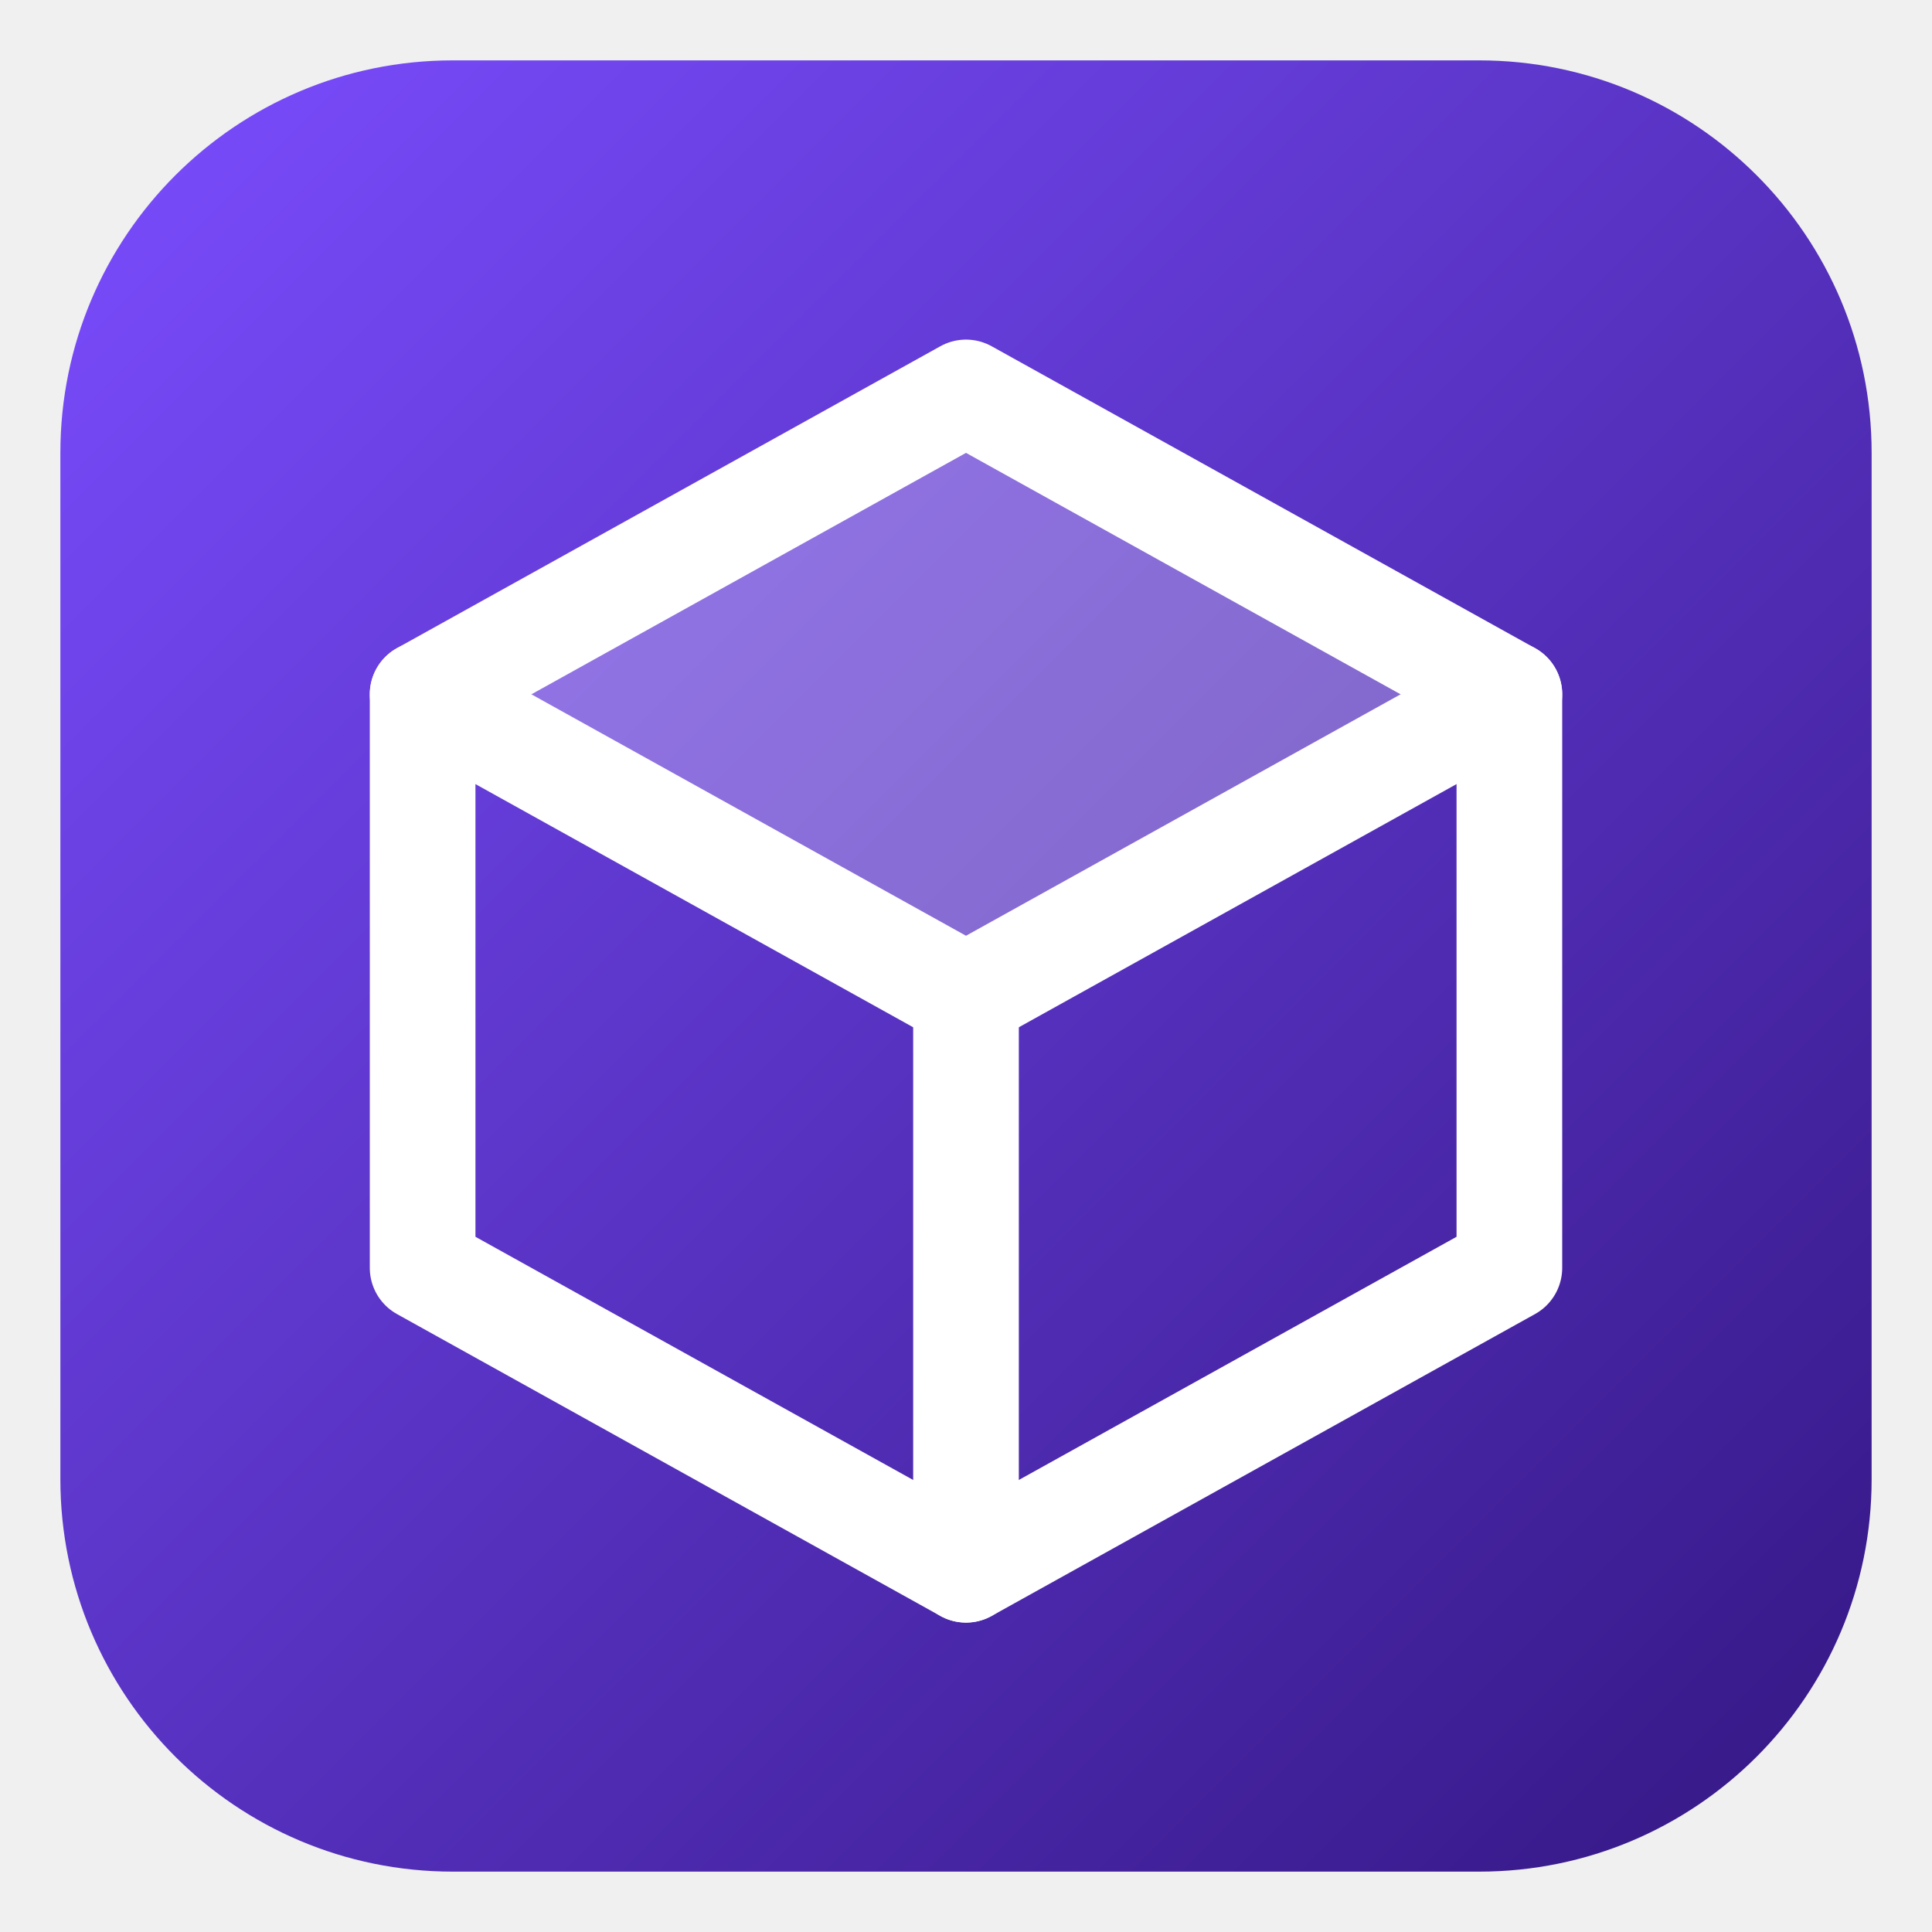
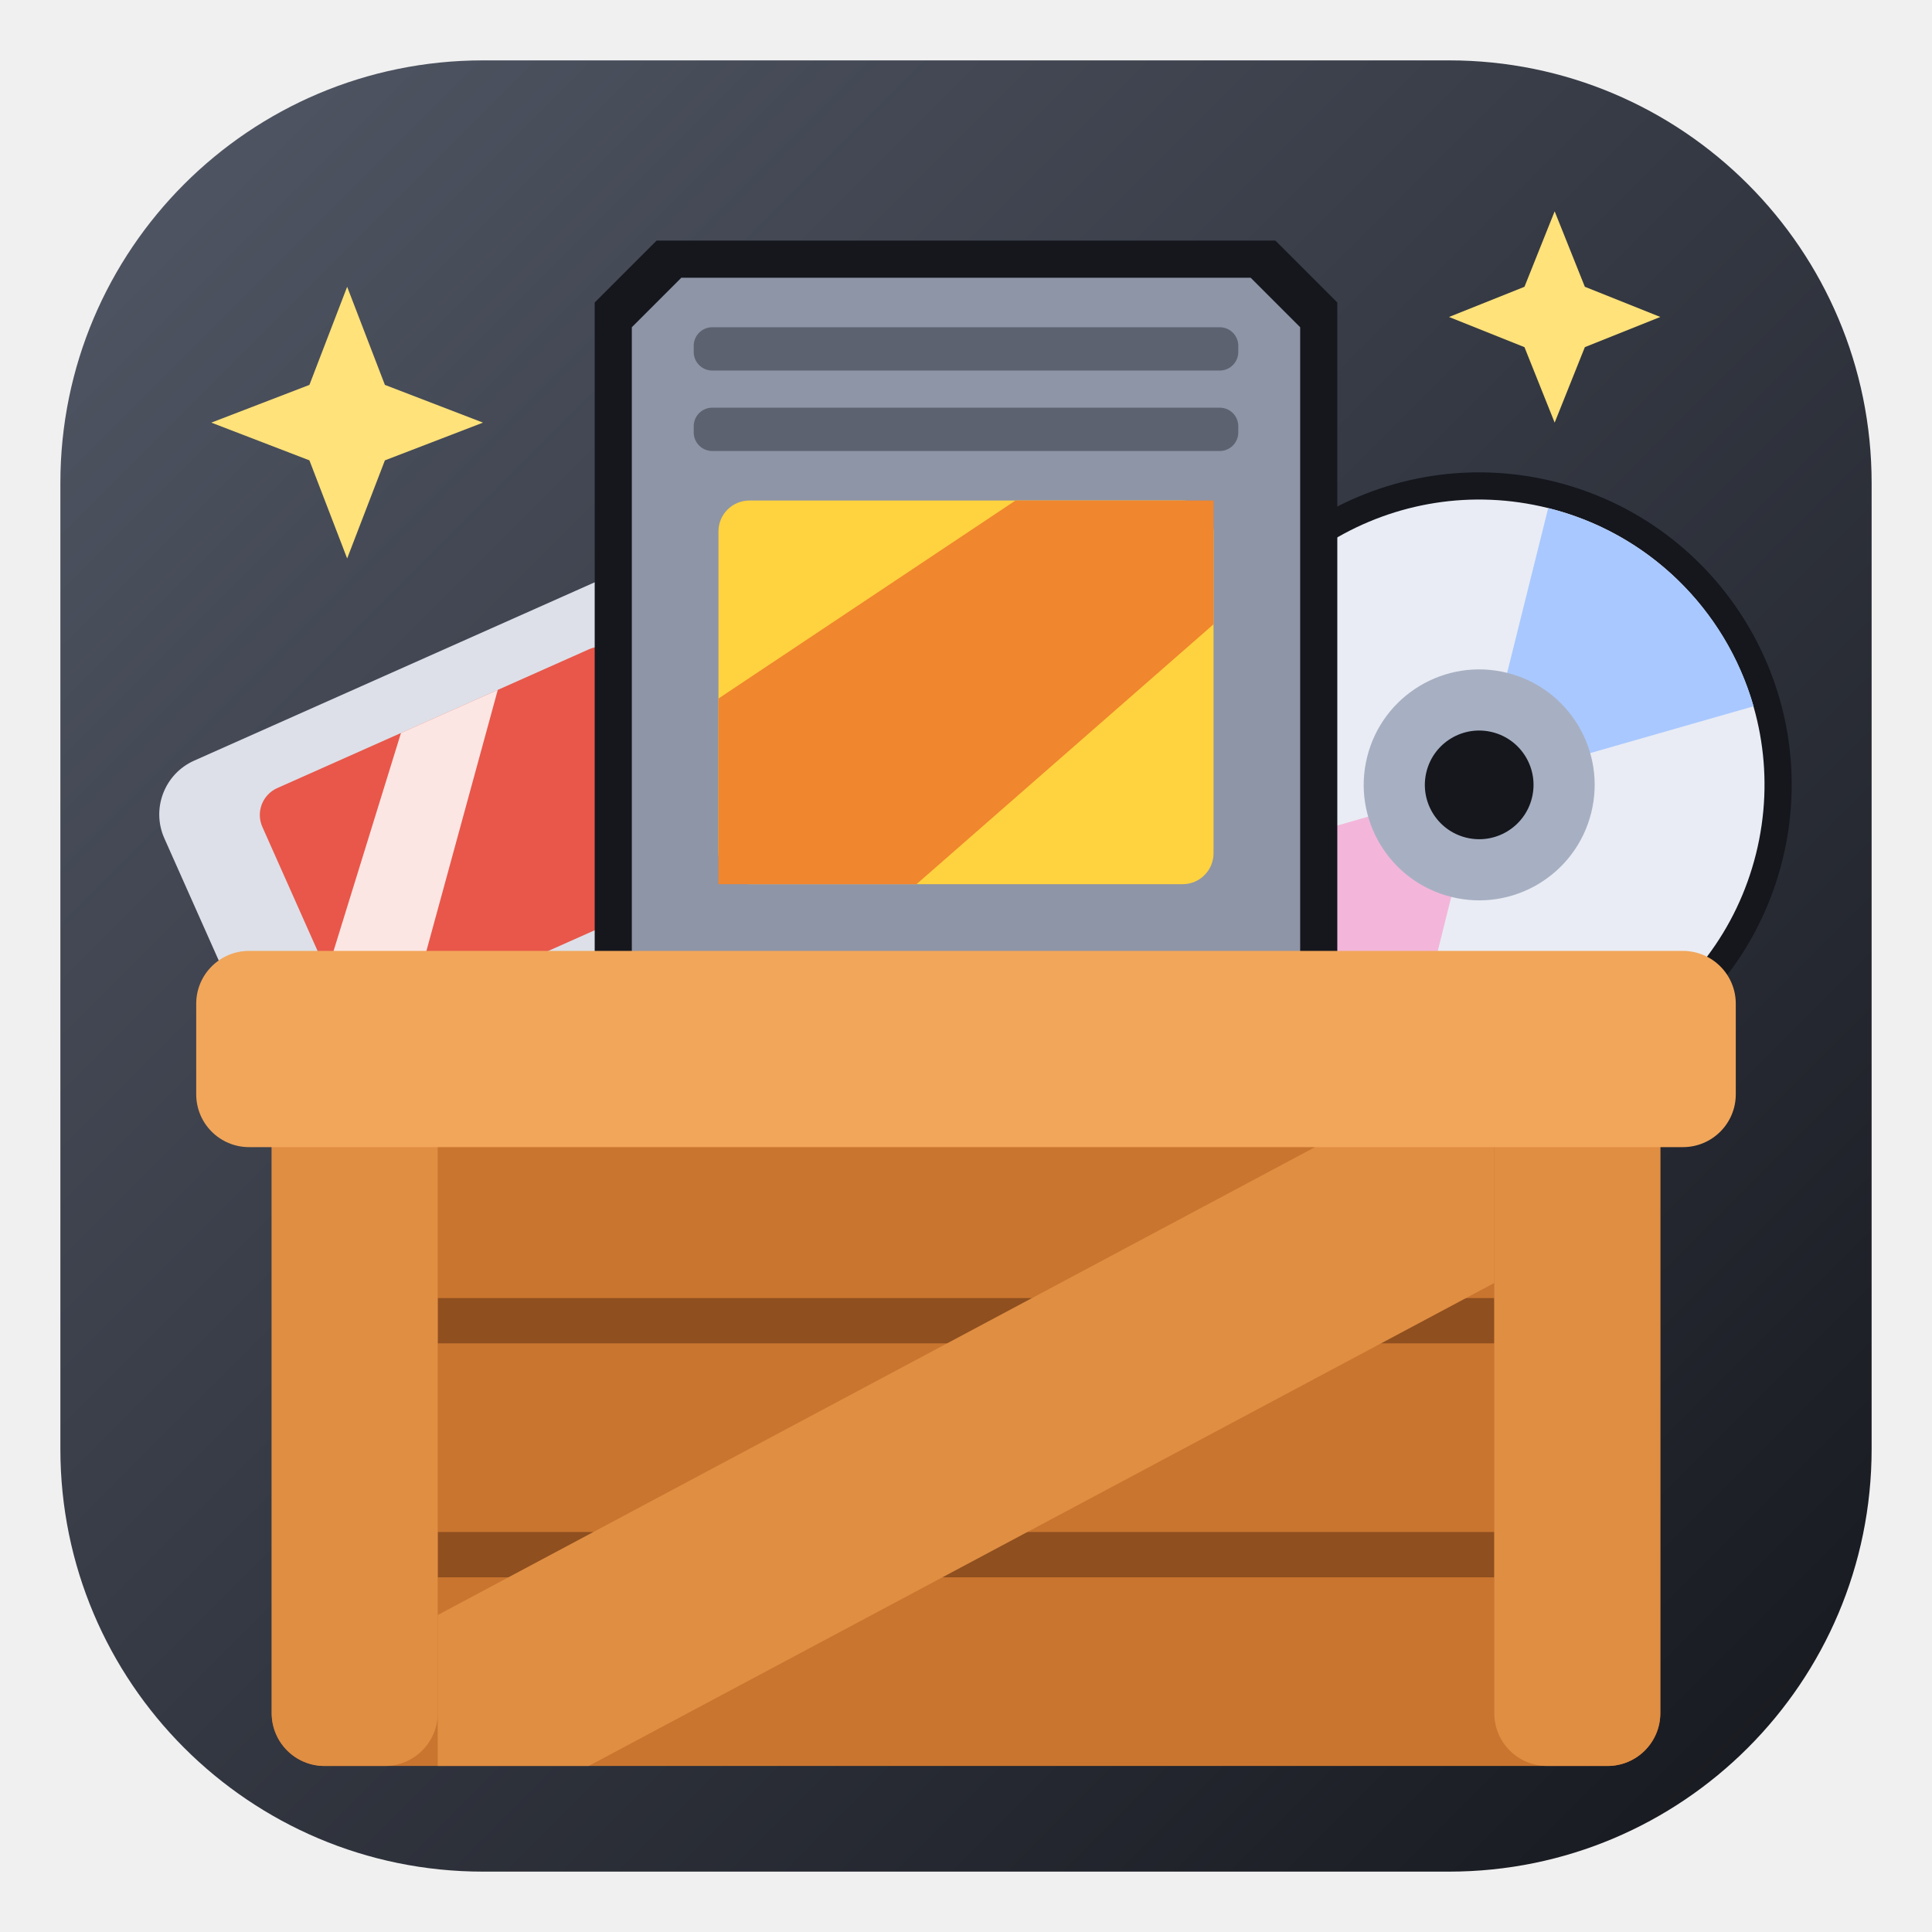
<svg xmlns="http://www.w3.org/2000/svg" width="256" height="256" viewBox="0 0 256 256">
  <defs>
    <linearGradient id="background" x1="0" y1="0" x2="1" y2="1">
-       <stop offset="0" stop-color="#7B4DFF" />
-       <stop offset="1" stop-color="#341783" />
+       <stop offset="0" stop-color="#525866" />
+       <stop offset="1" stop-color="#15171D" />
    </linearGradient>
  </defs>
-   <rect x="8" y="8" width="240" height="240" rx="52" fill="url(#background)" />
-   <path d="M128 52 L200 92 L128 132 L56 92 Z" fill="#FFFFFF" fill-opacity="0.28" />
-   <g fill="none" stroke="#FFFFFF" stroke-width="14" stroke-linejoin="round" stroke-linecap="round">
-     <path d="M128 52 L200 92 L200 168 L128 208 L56 168 L56 92 Z" />
-     <path d="M56 92 L128 132 L200 92" />
-     <path d="M128 132 L128 208" />
+   <rect x="8" y="8" width="240" height="240" rx="56" fill="url(#background)" />
+   <path fill="#FFE27A" d="M46 38 l5 13 13 5 -13 5 -5 13 -5 -13 -13 -5 13 -5 Z" />
+   <path fill="#FFE27A" d="M206 28 l4 10 10 4 -10 4 -4 10 -4 -10 -10 -4 10 -4 Z" />
+   <g transform="translate(72 128) rotate(-24) scale(0.78)">
+     <path fill="#DDE0E8" d="M-40 -56 H40 a10 10 0 0 1 10 10 V-14 H44 V2 H50 V56 H-50 V2 H-44 V-14 H-50 V-46 a10 10 0 0 1 10 -10 Z" />
+     <rect x="-34" y="-46" width="68" height="44" rx="5" fill="#E8574A" />
+     <path fill="#FFFFFF" d="M-34 -14 L-6 -46 H12 L-24 -2 H-34 Z" fill-opacity="0.85" />
+     <rect x="-34" y="10" width="68" height="7" rx="3" fill="#9CA0AB" />
+     <rect x="-34" y="24" width="68" height="7" rx="3" fill="#9CA0AB" />
  </g>
+   <g transform="translate(196 104) rotate(14) scale(0.9)">
+     <circle r="46" fill="#15171D" />
+     <circle r="42" fill="#E9ECF4" />
+     <path fill="#A9C8FF" d="M0 -42 A42 42 0 0 1 36.4 -21 L0 0 Z" />
+     <path fill="#F3B6DA" d="M0 42 A42 42 0 0 1 -36.4 21 L0 0 Z" />
+     <circle r="17" fill="#A7B0C2" />
+     <circle r="8" fill="#15171D" />
+   </g>
+   <g transform="translate(128 86) scale(0.82)">
+     <path fill="#15171D" d="M-50 -66 H50 L60 -56 V96 H-60 V-56 Z" />
+     <path fill="#8E95A6" d="M-46 -60 H46 L54 -52 V90 H-54 V-52 Z" />
+     <rect x="-44" y="-52" width="88" height="7" rx="3" fill="#5C6270" />
+     <rect x="-44" y="-39" width="88" height="7" rx="3" fill="#5C6270" />
+     <rect x="-40" y="-24" width="80" height="62" rx="5" fill="#FFD23F" />
+     <path fill="#F0862E" d="M-40 38 V8 L8 -24 H40 V-4 L-8 38 Z" />
+   </g>
+   <rect x="36" y="142" width="184" height="92" rx="7" fill="#C9752F" />
+   <rect x="58" y="172" width="140" height="6" fill="#8F4F1F" />
+   <rect x="58" y="203" width="140" height="6" fill="#8F4F1F" />
+   <path fill="#E08E42" d="M58 214 L178 150 H198 V170 L78 234 H58 Z" />
+   <rect x="36" y="142" width="22" height="92" rx="7" fill="#E08E42" />
+   <rect x="198" y="142" width="22" height="92" rx="7" fill="#E08E42" />
+   <rect x="26" y="126" width="204" height="26" rx="7" fill="#F2A65A" />
</svg>
